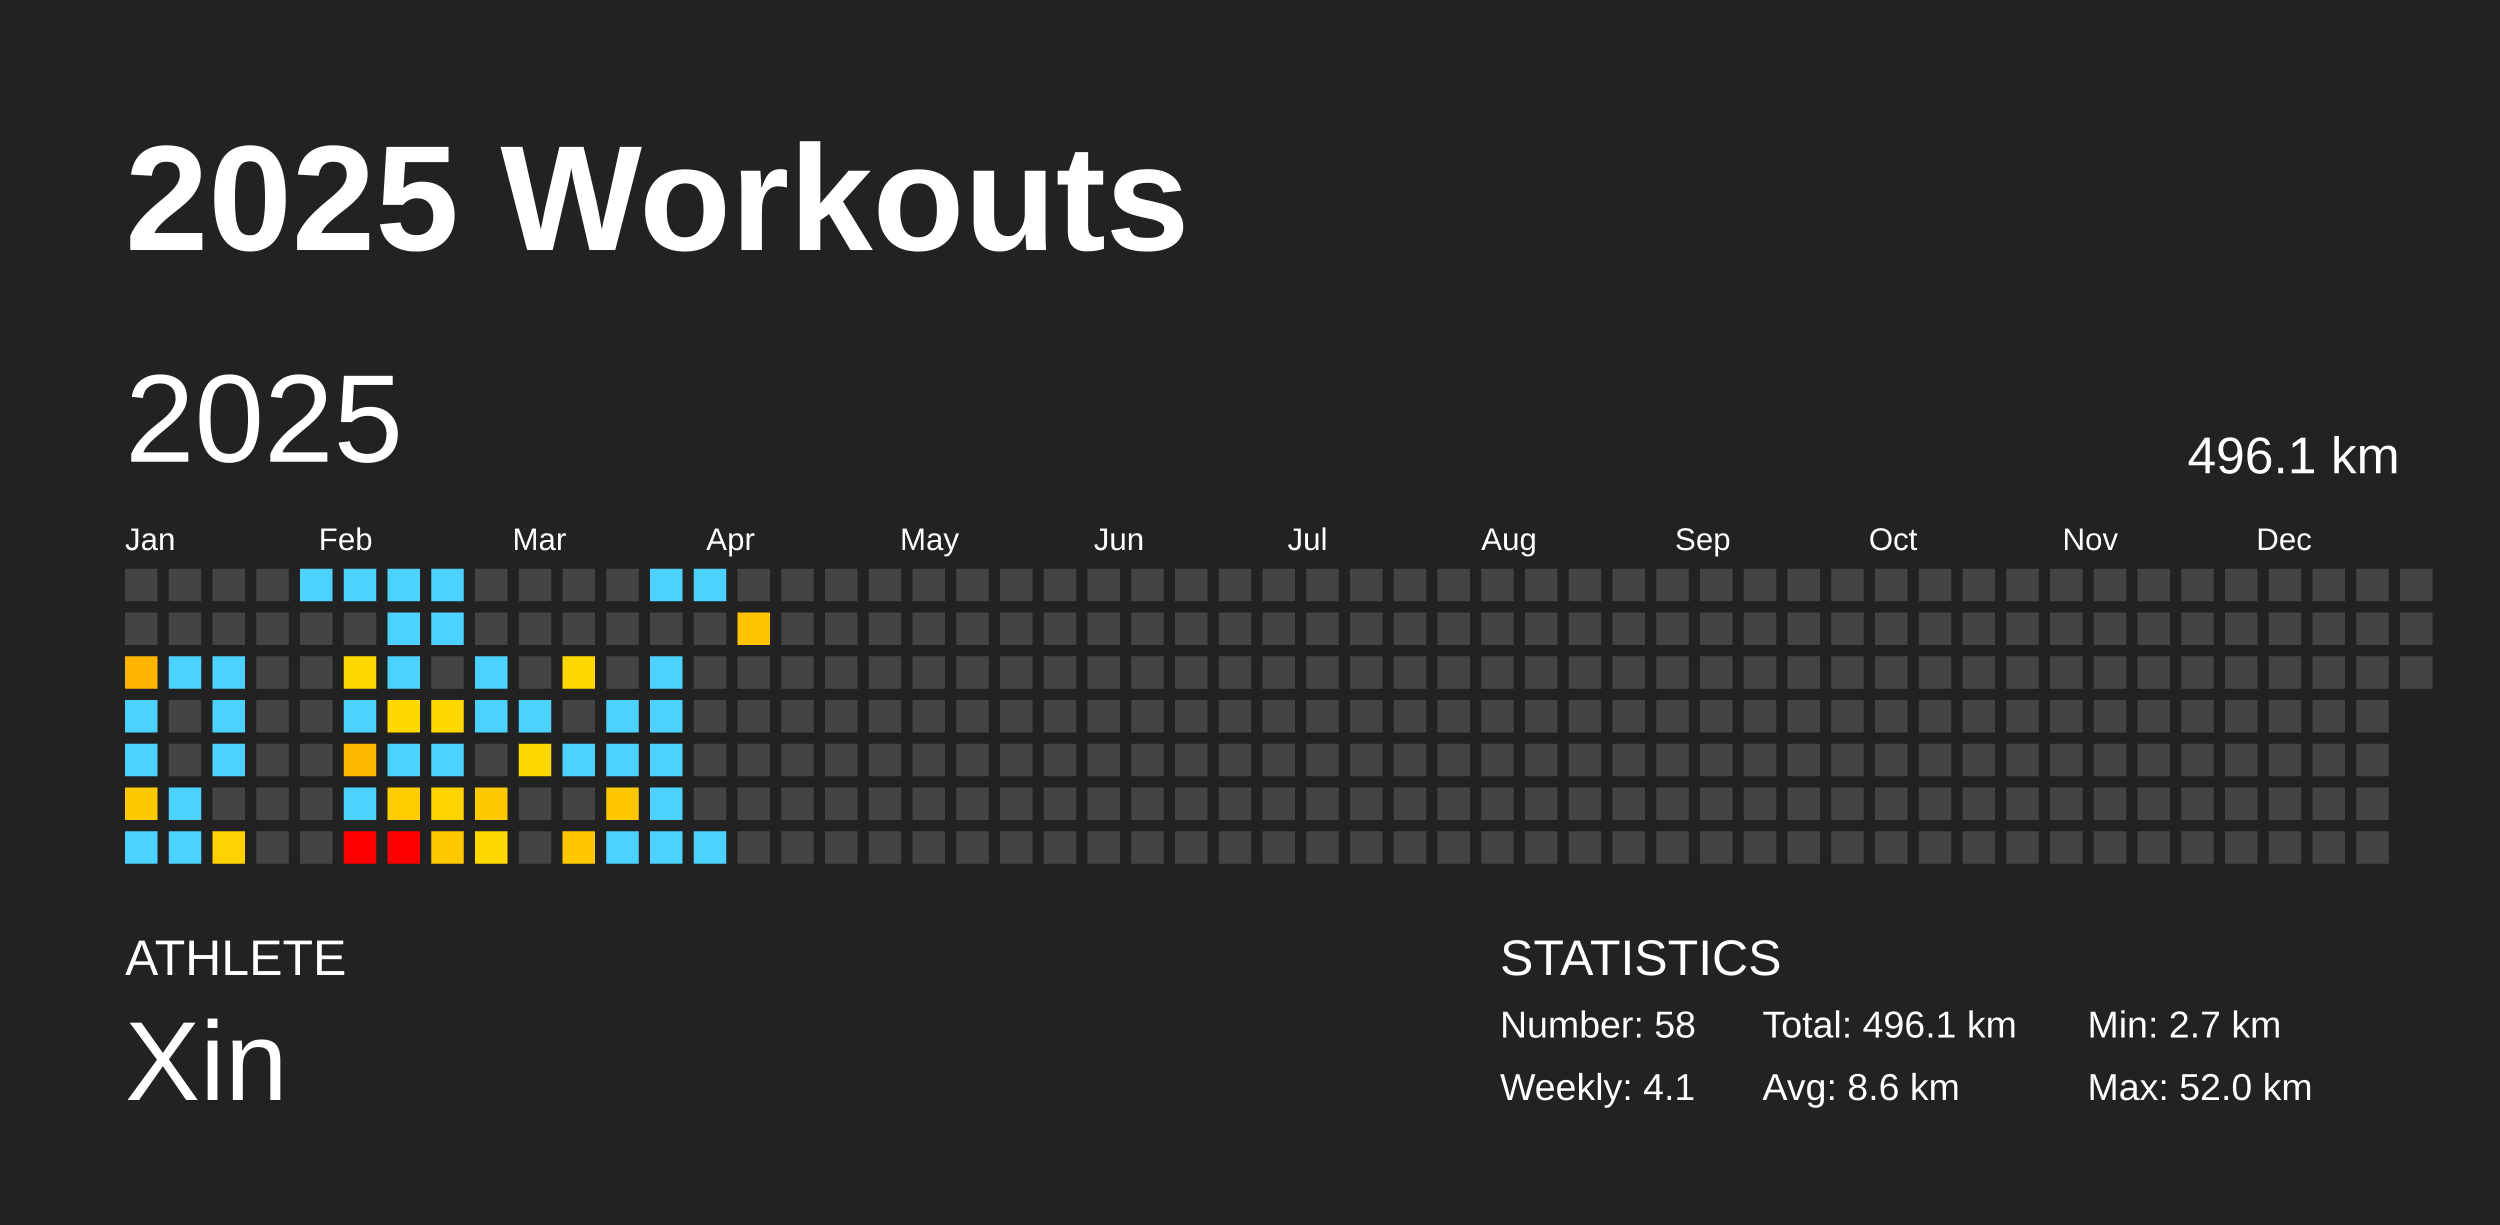
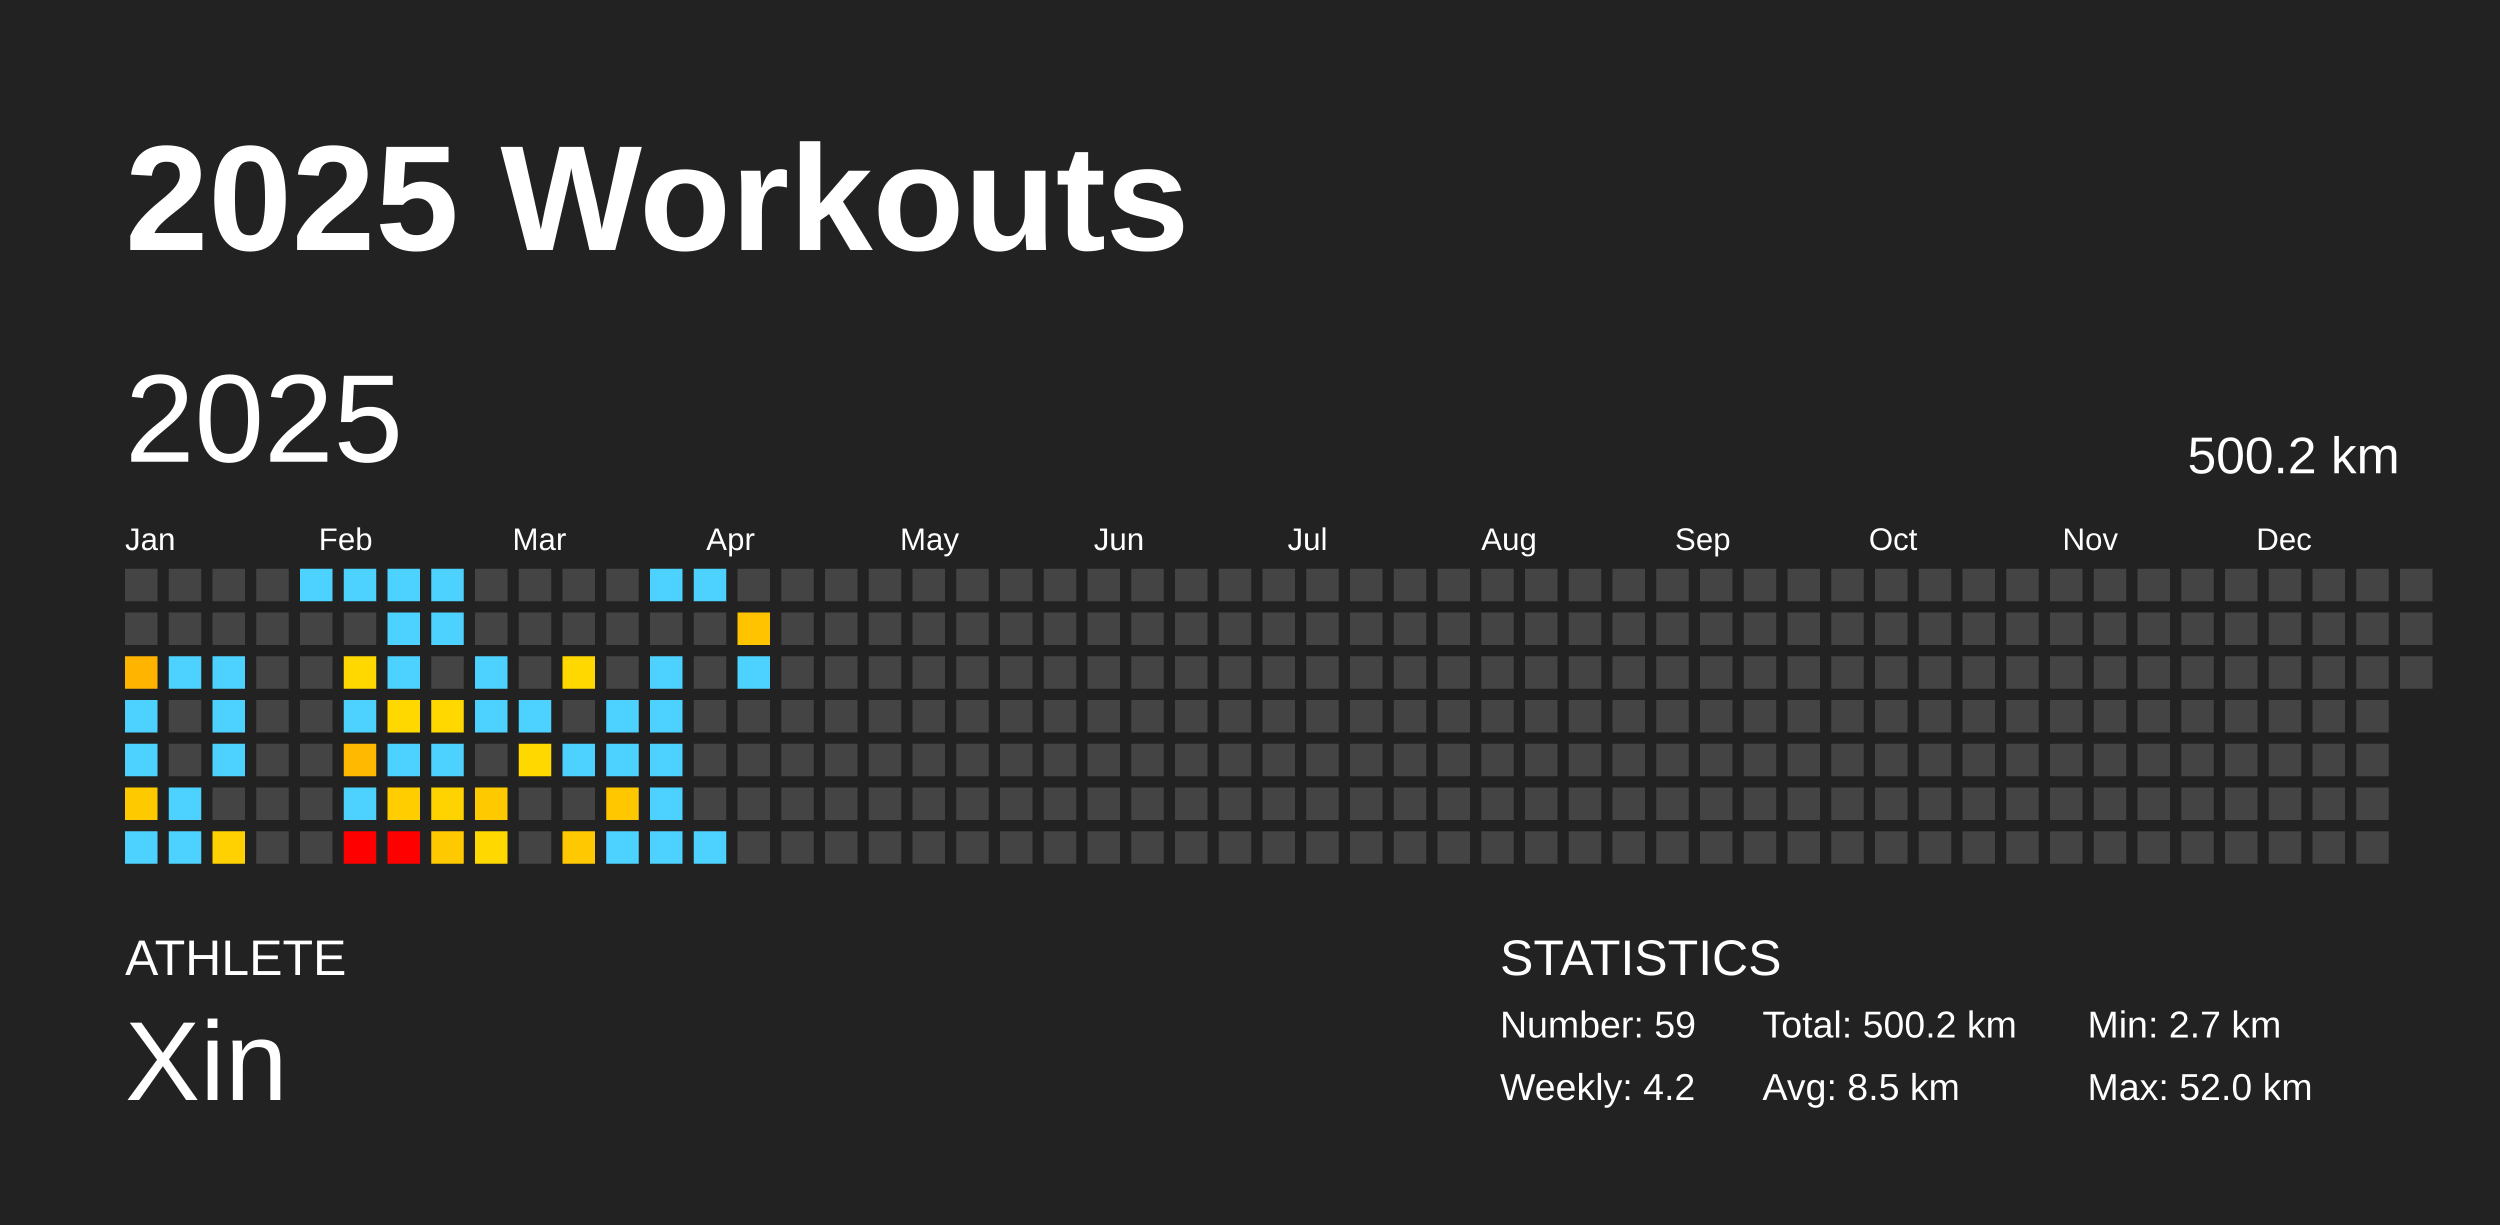
<svg xmlns="http://www.w3.org/2000/svg" baseProfile="full" height="98mm" version="1.1" viewBox="0,0,200,98" width="200mm">
  <defs />
  <rect fill="#222222" height="98" width="200" x="0" y="0" />
  <text fill="#FFFFFF" style="font-size:12px; font-family:Arial; font-weight:bold;" x="10" y="20">2025 Workouts</text>
  <text fill="#FFFFFF" style="font-size:4px; font-family:Arial" x="10" y="78">ATHLETE</text>
  <text fill="#FFFFFF" style="font-size:9px; font-family:Arial" x="10" y="88">Xin</text>
  <text fill="#FFFFFF" style="font-size:4px; font-family:Arial" x="120" y="78">STATISTICS</text>
-   <text fill="#FFFFFF" style="font-size:3px; font-family:Arial" x="120" y="83">Number: 58</text>
-   <text fill="#FFFFFF" style="font-size:3px; font-family:Arial" x="120" y="88">Weekly: 4.1</text>
-   <text fill="#FFFFFF" style="font-size:3px; font-family:Arial" x="141" y="83">Total: 496.1 km</text>
-   <text fill="#FFFFFF" style="font-size:3px; font-family:Arial" x="141" y="88">Avg: 8.6 km</text>
+   <text fill="#FFFFFF" style="font-size:3px; font-family:Arial" x="120" y="83">Number: 59</text>
+   <text fill="#FFFFFF" style="font-size:3px; font-family:Arial" x="120" y="88">Weekly: 4.2</text>
+   <text fill="#FFFFFF" style="font-size:3px; font-family:Arial" x="141" y="83">Total: 500.2 km</text>
+   <text fill="#FFFFFF" style="font-size:3px; font-family:Arial" x="141" y="88">Avg: 8.5 km</text>
  <text fill="#FFFFFF" style="font-size:3px; font-family:Arial" x="167" y="83">Min: 2.7 km</text>
  <text fill="#FFFFFF" style="font-size:3px; font-family:Arial" x="167" y="88">Max: 52.0 km</text>
  <text dominant-baseline="hanging" fill="#FFFFFF" style="font-size:10.0px; font-family:Arial;" x="10" y="30">2025</text>
-   <text dominant-baseline="hanging" fill="#FFFFFF" style="font-size:4.125px; font-family:Arial;" x="175" y="35">496.1 km</text>
+   <text dominant-baseline="hanging" fill="#FFFFFF" style="font-size:4.125px; font-family:Arial;" x="175" y="35">500.2 km</text>
  <text fill="#FFFFFF" style="font-size:2.5px; font-family:Arial" x="10.0" y="44">Jan</text>
  <text fill="#FFFFFF" style="font-size:2.5px; font-family:Arial" x="25.5" y="44">Feb</text>
  <text fill="#FFFFFF" style="font-size:2.5px; font-family:Arial" x="41.0" y="44">Mar</text>
  <text fill="#FFFFFF" style="font-size:2.5px; font-family:Arial" x="56.5" y="44">Apr</text>
  <text fill="#FFFFFF" style="font-size:2.5px; font-family:Arial" x="72.0" y="44">May</text>
  <text fill="#FFFFFF" style="font-size:2.5px; font-family:Arial" x="87.5" y="44">Jun</text>
  <text fill="#FFFFFF" style="font-size:2.5px; font-family:Arial" x="103.0" y="44">Jul</text>
  <text fill="#FFFFFF" style="font-size:2.5px; font-family:Arial" x="118.5" y="44">Aug</text>
  <text fill="#FFFFFF" style="font-size:2.5px; font-family:Arial" x="134.0" y="44">Sep</text>
  <text fill="#FFFFFF" style="font-size:2.5px; font-family:Arial" x="149.5" y="44">Oct</text>
  <text fill="#FFFFFF" style="font-size:2.5px; font-family:Arial" x="165.0" y="44">Nov</text>
  <text fill="#FFFFFF" style="font-size:2.5px; font-family:Arial" x="180.5" y="44">Dec</text>
  <rect fill="#444444" height="2.6" width="2.6" x="10.0" y="45.5" />
  <rect fill="#444444" height="2.6" width="2.6" x="10.0" y="49.0" />
  <rect fill="#ffb500" height="2.6" width="2.6" x="10.0" y="52.5" />
  <rect fill="#4dd2ff" height="2.6" width="2.6" x="10.0" y="56.0" />
  <rect fill="#4dd2ff" height="2.6" width="2.6" x="10.0" y="59.5" />
  <rect fill="#ffc900" height="2.6" width="2.6" x="10.0" y="63.0" />
  <rect fill="#4dd2ff" height="2.6" width="2.6" x="10.0" y="66.5" />
  <rect fill="#444444" height="2.6" width="2.6" x="13.5" y="45.5" />
  <rect fill="#444444" height="2.6" width="2.6" x="13.5" y="49.0" />
  <rect fill="#4dd2ff" height="2.6" width="2.6" x="13.5" y="52.5" />
  <rect fill="#444444" height="2.6" width="2.6" x="13.5" y="56.0" />
  <rect fill="#444444" height="2.6" width="2.6" x="13.5" y="59.5" />
  <rect fill="#4dd2ff" height="2.6" width="2.6" x="13.5" y="63.0" />
  <rect fill="#4dd2ff" height="2.6" width="2.6" x="13.5" y="66.5" />
  <rect fill="#444444" height="2.6" width="2.6" x="17.0" y="45.5" />
  <rect fill="#444444" height="2.6" width="2.6" x="17.0" y="49.0" />
  <rect fill="#4dd2ff" height="2.6" width="2.6" x="17.0" y="52.5" />
  <rect fill="#4dd2ff" height="2.6" width="2.6" x="17.0" y="56.0" />
  <rect fill="#4dd2ff" height="2.6" width="2.6" x="17.0" y="59.5" />
  <rect fill="#444444" height="2.6" width="2.6" x="17.0" y="63.0" />
  <rect fill="#ffd100" height="2.6" width="2.6" x="17.0" y="66.5" />
  <rect fill="#444444" height="2.6" width="2.6" x="20.5" y="45.5" />
  <rect fill="#444444" height="2.6" width="2.6" x="20.5" y="49.0" />
  <rect fill="#444444" height="2.6" width="2.6" x="20.5" y="52.5" />
  <rect fill="#444444" height="2.6" width="2.6" x="20.5" y="56.0" />
  <rect fill="#444444" height="2.6" width="2.6" x="20.5" y="59.5" />
  <rect fill="#444444" height="2.6" width="2.6" x="20.5" y="63.0" />
  <rect fill="#444444" height="2.6" width="2.6" x="20.5" y="66.5" />
  <rect fill="#4dd2ff" height="2.6" width="2.6" x="24.0" y="45.5" />
  <rect fill="#444444" height="2.6" width="2.6" x="24.0" y="49.0" />
  <rect fill="#444444" height="2.6" width="2.6" x="24.0" y="52.5" />
  <rect fill="#444444" height="2.6" width="2.6" x="24.0" y="56.0" />
  <rect fill="#444444" height="2.6" width="2.6" x="24.0" y="59.5" />
  <rect fill="#444444" height="2.6" width="2.6" x="24.0" y="63.0" />
  <rect fill="#444444" height="2.6" width="2.6" x="24.0" y="66.5" />
  <rect fill="#4dd2ff" height="2.6" width="2.6" x="27.5" y="45.5" />
  <rect fill="#444444" height="2.6" width="2.6" x="27.5" y="49.0" />
  <rect fill="#ffd800" height="2.6" width="2.6" x="27.5" y="52.5" />
  <rect fill="#4dd2ff" height="2.6" width="2.6" x="27.5" y="56.0" />
  <rect fill="#ffb900" height="2.6" width="2.6" x="27.5" y="59.5" />
  <rect fill="#4dd2ff" height="2.6" width="2.6" x="27.5" y="63.0" />
  <rect fill="red" height="2.6" width="2.6" x="27.5" y="66.5" />
  <rect fill="#4dd2ff" height="2.6" width="2.6" x="31.0" y="45.5" />
  <rect fill="#4dd2ff" height="2.6" width="2.6" x="31.0" y="49.0" />
  <rect fill="#4dd2ff" height="2.6" width="2.6" x="31.0" y="52.5" />
  <rect fill="#ffd800" height="2.6" width="2.6" x="31.0" y="56.0" />
  <rect fill="#4dd2ff" height="2.6" width="2.6" x="31.0" y="59.5" />
  <rect fill="#ffcd00" height="2.6" width="2.6" x="31.0" y="63.0" />
  <rect fill="red" height="2.6" width="2.6" x="31.0" y="66.5" />
  <rect fill="#4dd2ff" height="2.6" width="2.6" x="34.5" y="45.5" />
  <rect fill="#4dd2ff" height="2.6" width="2.6" x="34.5" y="49.0" />
  <rect fill="#444444" height="2.6" width="2.6" x="34.5" y="52.5" />
  <rect fill="#ffd800" height="2.6" width="2.6" x="34.5" y="56.0" />
  <rect fill="#4dd2ff" height="2.6" width="2.6" x="34.5" y="59.5" />
  <rect fill="#ffd300" height="2.6" width="2.6" x="34.5" y="63.0" />
  <rect fill="#ffc900" height="2.6" width="2.6" x="34.5" y="66.5" />
  <rect fill="#444444" height="2.6" width="2.6" x="38.0" y="45.5" />
  <rect fill="#444444" height="2.6" width="2.6" x="38.0" y="49.0" />
  <rect fill="#4dd2ff" height="2.6" width="2.6" x="38.0" y="52.5" />
  <rect fill="#4dd2ff" height="2.6" width="2.6" x="38.0" y="56.0" />
  <rect fill="#444444" height="2.6" width="2.6" x="38.0" y="59.5" />
  <rect fill="#ffc900" height="2.6" width="2.6" x="38.0" y="63.0" />
  <rect fill="#ffd800" height="2.6" width="2.6" x="38.0" y="66.5" />
  <rect fill="#444444" height="2.6" width="2.6" x="41.5" y="45.5" />
  <rect fill="#444444" height="2.6" width="2.6" x="41.5" y="49.0" />
  <rect fill="#444444" height="2.6" width="2.6" x="41.5" y="52.5" />
  <rect fill="#4dd2ff" height="2.6" width="2.6" x="41.5" y="56.0" />
  <rect fill="#ffd800" height="2.6" width="2.6" x="41.5" y="59.5" />
  <rect fill="#444444" height="2.6" width="2.6" x="41.5" y="63.0" />
  <rect fill="#444444" height="2.6" width="2.6" x="41.5" y="66.5" />
  <rect fill="#444444" height="2.6" width="2.6" x="45.0" y="45.5" />
  <rect fill="#444444" height="2.6" width="2.6" x="45.0" y="49.0" />
  <rect fill="#ffd800" height="2.6" width="2.6" x="45.0" y="52.5" />
  <rect fill="#444444" height="2.6" width="2.6" x="45.0" y="56.0" />
  <rect fill="#4dd2ff" height="2.6" width="2.6" x="45.0" y="59.5" />
  <rect fill="#444444" height="2.6" width="2.6" x="45.0" y="63.0" />
  <rect fill="#ffc800" height="2.6" width="2.6" x="45.0" y="66.5" />
  <rect fill="#444444" height="2.6" width="2.6" x="48.5" y="45.5" />
  <rect fill="#444444" height="2.6" width="2.6" x="48.5" y="49.0" />
  <rect fill="#444444" height="2.6" width="2.6" x="48.5" y="52.5" />
  <rect fill="#4dd2ff" height="2.6" width="2.6" x="48.5" y="56.0" />
  <rect fill="#4dd2ff" height="2.6" width="2.6" x="48.5" y="59.5" />
  <rect fill="#ffc700" height="2.6" width="2.6" x="48.5" y="63.0" />
  <rect fill="#4dd2ff" height="2.6" width="2.6" x="48.5" y="66.5" />
  <rect fill="#4dd2ff" height="2.6" width="2.6" x="52.0" y="45.5" />
  <rect fill="#444444" height="2.6" width="2.6" x="52.0" y="49.0" />
  <rect fill="#4dd2ff" height="2.6" width="2.6" x="52.0" y="52.5" />
  <rect fill="#4dd2ff" height="2.6" width="2.6" x="52.0" y="56.0" />
  <rect fill="#4dd2ff" height="2.6" width="2.6" x="52.0" y="59.5" />
  <rect fill="#4dd2ff" height="2.6" width="2.6" x="52.0" y="63.0" />
  <rect fill="#4dd2ff" height="2.6" width="2.6" x="52.0" y="66.5" />
  <rect fill="#4dd2ff" height="2.6" width="2.6" x="55.5" y="45.5" />
  <rect fill="#444444" height="2.6" width="2.6" x="55.5" y="49.0" />
  <rect fill="#444444" height="2.6" width="2.6" x="55.5" y="52.5" />
  <rect fill="#444444" height="2.6" width="2.6" x="55.5" y="56.0" />
  <rect fill="#444444" height="2.6" width="2.6" x="55.5" y="59.5" />
  <rect fill="#444444" height="2.6" width="2.6" x="55.5" y="63.0" />
  <rect fill="#4dd2ff" height="2.6" width="2.6" x="55.5" y="66.5" />
  <rect fill="#444444" height="2.6" width="2.6" x="59.0" y="45.5" />
  <rect fill="#ffc300" height="2.6" width="2.6" x="59.0" y="49.0" />
-   <rect fill="#444444" height="2.6" width="2.6" x="59.0" y="52.5" />
+   <rect fill="#4dd2ff" height="2.6" width="2.6" x="59.0" y="52.5" />
  <rect fill="#444444" height="2.6" width="2.6" x="59.0" y="56.0" />
  <rect fill="#444444" height="2.6" width="2.6" x="59.0" y="59.5" />
  <rect fill="#444444" height="2.6" width="2.6" x="59.0" y="63.0" />
  <rect fill="#444444" height="2.6" width="2.6" x="59.0" y="66.5" />
  <rect fill="#444444" height="2.6" width="2.6" x="62.5" y="45.5" />
  <rect fill="#444444" height="2.6" width="2.6" x="62.5" y="49.0" />
  <rect fill="#444444" height="2.6" width="2.6" x="62.5" y="52.5" />
  <rect fill="#444444" height="2.6" width="2.6" x="62.5" y="56.0" />
  <rect fill="#444444" height="2.6" width="2.6" x="62.5" y="59.5" />
  <rect fill="#444444" height="2.6" width="2.6" x="62.5" y="63.0" />
  <rect fill="#444444" height="2.6" width="2.6" x="62.5" y="66.5" />
  <rect fill="#444444" height="2.6" width="2.6" x="66.0" y="45.5" />
  <rect fill="#444444" height="2.6" width="2.6" x="66.0" y="49.0" />
  <rect fill="#444444" height="2.6" width="2.6" x="66.0" y="52.5" />
  <rect fill="#444444" height="2.6" width="2.6" x="66.0" y="56.0" />
  <rect fill="#444444" height="2.6" width="2.6" x="66.0" y="59.5" />
  <rect fill="#444444" height="2.6" width="2.6" x="66.0" y="63.0" />
  <rect fill="#444444" height="2.6" width="2.6" x="66.0" y="66.5" />
  <rect fill="#444444" height="2.6" width="2.6" x="69.5" y="45.5" />
  <rect fill="#444444" height="2.6" width="2.6" x="69.5" y="49.0" />
  <rect fill="#444444" height="2.6" width="2.6" x="69.5" y="52.5" />
  <rect fill="#444444" height="2.6" width="2.6" x="69.5" y="56.0" />
  <rect fill="#444444" height="2.6" width="2.6" x="69.5" y="59.5" />
  <rect fill="#444444" height="2.6" width="2.6" x="69.5" y="63.0" />
  <rect fill="#444444" height="2.6" width="2.6" x="69.5" y="66.5" />
  <rect fill="#444444" height="2.6" width="2.6" x="73.0" y="45.5" />
  <rect fill="#444444" height="2.6" width="2.6" x="73.0" y="49.0" />
  <rect fill="#444444" height="2.6" width="2.6" x="73.0" y="52.5" />
  <rect fill="#444444" height="2.6" width="2.6" x="73.0" y="56.0" />
  <rect fill="#444444" height="2.6" width="2.6" x="73.0" y="59.5" />
  <rect fill="#444444" height="2.6" width="2.6" x="73.0" y="63.0" />
  <rect fill="#444444" height="2.6" width="2.6" x="73.0" y="66.5" />
  <rect fill="#444444" height="2.6" width="2.6" x="76.5" y="45.5" />
  <rect fill="#444444" height="2.6" width="2.6" x="76.5" y="49.0" />
  <rect fill="#444444" height="2.6" width="2.6" x="76.5" y="52.5" />
  <rect fill="#444444" height="2.6" width="2.6" x="76.5" y="56.0" />
  <rect fill="#444444" height="2.6" width="2.6" x="76.5" y="59.5" />
  <rect fill="#444444" height="2.6" width="2.6" x="76.5" y="63.0" />
  <rect fill="#444444" height="2.6" width="2.6" x="76.5" y="66.5" />
  <rect fill="#444444" height="2.6" width="2.6" x="80.0" y="45.5" />
  <rect fill="#444444" height="2.6" width="2.6" x="80.0" y="49.0" />
  <rect fill="#444444" height="2.6" width="2.6" x="80.0" y="52.5" />
  <rect fill="#444444" height="2.6" width="2.6" x="80.0" y="56.0" />
  <rect fill="#444444" height="2.6" width="2.6" x="80.0" y="59.5" />
  <rect fill="#444444" height="2.6" width="2.6" x="80.0" y="63.0" />
  <rect fill="#444444" height="2.6" width="2.6" x="80.0" y="66.5" />
  <rect fill="#444444" height="2.6" width="2.6" x="83.5" y="45.5" />
  <rect fill="#444444" height="2.6" width="2.6" x="83.5" y="49.0" />
  <rect fill="#444444" height="2.6" width="2.6" x="83.5" y="52.5" />
  <rect fill="#444444" height="2.6" width="2.6" x="83.5" y="56.0" />
  <rect fill="#444444" height="2.6" width="2.6" x="83.5" y="59.5" />
  <rect fill="#444444" height="2.6" width="2.6" x="83.5" y="63.0" />
  <rect fill="#444444" height="2.6" width="2.6" x="83.5" y="66.5" />
  <rect fill="#444444" height="2.6" width="2.6" x="87.0" y="45.5" />
  <rect fill="#444444" height="2.6" width="2.6" x="87.0" y="49.0" />
  <rect fill="#444444" height="2.6" width="2.6" x="87.0" y="52.5" />
  <rect fill="#444444" height="2.6" width="2.6" x="87.0" y="56.0" />
  <rect fill="#444444" height="2.6" width="2.6" x="87.0" y="59.5" />
  <rect fill="#444444" height="2.6" width="2.6" x="87.0" y="63.0" />
  <rect fill="#444444" height="2.6" width="2.6" x="87.0" y="66.5" />
  <rect fill="#444444" height="2.6" width="2.6" x="90.5" y="45.5" />
  <rect fill="#444444" height="2.6" width="2.6" x="90.5" y="49.0" />
  <rect fill="#444444" height="2.6" width="2.6" x="90.5" y="52.5" />
  <rect fill="#444444" height="2.6" width="2.6" x="90.5" y="56.0" />
  <rect fill="#444444" height="2.6" width="2.6" x="90.5" y="59.5" />
  <rect fill="#444444" height="2.6" width="2.6" x="90.5" y="63.0" />
  <rect fill="#444444" height="2.6" width="2.6" x="90.5" y="66.5" />
  <rect fill="#444444" height="2.6" width="2.6" x="94.0" y="45.5" />
  <rect fill="#444444" height="2.6" width="2.6" x="94.0" y="49.0" />
  <rect fill="#444444" height="2.6" width="2.6" x="94.0" y="52.5" />
  <rect fill="#444444" height="2.6" width="2.6" x="94.0" y="56.0" />
  <rect fill="#444444" height="2.6" width="2.6" x="94.0" y="59.5" />
  <rect fill="#444444" height="2.6" width="2.6" x="94.0" y="63.0" />
  <rect fill="#444444" height="2.6" width="2.6" x="94.0" y="66.5" />
  <rect fill="#444444" height="2.6" width="2.6" x="97.5" y="45.5" />
  <rect fill="#444444" height="2.6" width="2.6" x="97.5" y="49.0" />
  <rect fill="#444444" height="2.6" width="2.6" x="97.5" y="52.5" />
  <rect fill="#444444" height="2.6" width="2.6" x="97.5" y="56.0" />
  <rect fill="#444444" height="2.6" width="2.6" x="97.5" y="59.5" />
  <rect fill="#444444" height="2.6" width="2.6" x="97.5" y="63.0" />
  <rect fill="#444444" height="2.6" width="2.6" x="97.5" y="66.5" />
  <rect fill="#444444" height="2.6" width="2.6" x="101.0" y="45.5" />
  <rect fill="#444444" height="2.6" width="2.6" x="101.0" y="49.0" />
  <rect fill="#444444" height="2.6" width="2.6" x="101.0" y="52.5" />
  <rect fill="#444444" height="2.6" width="2.6" x="101.0" y="56.0" />
  <rect fill="#444444" height="2.6" width="2.6" x="101.0" y="59.5" />
  <rect fill="#444444" height="2.6" width="2.6" x="101.0" y="63.0" />
  <rect fill="#444444" height="2.6" width="2.6" x="101.0" y="66.5" />
  <rect fill="#444444" height="2.6" width="2.6" x="104.5" y="45.5" />
  <rect fill="#444444" height="2.6" width="2.6" x="104.5" y="49.0" />
  <rect fill="#444444" height="2.6" width="2.6" x="104.5" y="52.5" />
  <rect fill="#444444" height="2.6" width="2.6" x="104.5" y="56.0" />
  <rect fill="#444444" height="2.6" width="2.6" x="104.5" y="59.5" />
  <rect fill="#444444" height="2.6" width="2.6" x="104.5" y="63.0" />
  <rect fill="#444444" height="2.6" width="2.6" x="104.5" y="66.5" />
  <rect fill="#444444" height="2.6" width="2.6" x="108.0" y="45.5" />
  <rect fill="#444444" height="2.6" width="2.6" x="108.0" y="49.0" />
  <rect fill="#444444" height="2.6" width="2.6" x="108.0" y="52.5" />
  <rect fill="#444444" height="2.6" width="2.6" x="108.0" y="56.0" />
  <rect fill="#444444" height="2.6" width="2.6" x="108.0" y="59.5" />
  <rect fill="#444444" height="2.6" width="2.6" x="108.0" y="63.0" />
  <rect fill="#444444" height="2.6" width="2.6" x="108.0" y="66.5" />
  <rect fill="#444444" height="2.6" width="2.6" x="111.5" y="45.5" />
  <rect fill="#444444" height="2.6" width="2.6" x="111.5" y="49.0" />
  <rect fill="#444444" height="2.6" width="2.6" x="111.5" y="52.5" />
  <rect fill="#444444" height="2.6" width="2.6" x="111.5" y="56.0" />
  <rect fill="#444444" height="2.6" width="2.6" x="111.5" y="59.5" />
  <rect fill="#444444" height="2.6" width="2.6" x="111.5" y="63.0" />
  <rect fill="#444444" height="2.6" width="2.6" x="111.5" y="66.5" />
  <rect fill="#444444" height="2.6" width="2.6" x="115.0" y="45.5" />
  <rect fill="#444444" height="2.6" width="2.6" x="115.0" y="49.0" />
  <rect fill="#444444" height="2.6" width="2.6" x="115.0" y="52.5" />
  <rect fill="#444444" height="2.6" width="2.6" x="115.0" y="56.0" />
  <rect fill="#444444" height="2.6" width="2.6" x="115.0" y="59.5" />
  <rect fill="#444444" height="2.6" width="2.6" x="115.0" y="63.0" />
  <rect fill="#444444" height="2.6" width="2.6" x="115.0" y="66.5" />
  <rect fill="#444444" height="2.6" width="2.6" x="118.5" y="45.5" />
  <rect fill="#444444" height="2.6" width="2.6" x="118.5" y="49.0" />
  <rect fill="#444444" height="2.6" width="2.6" x="118.5" y="52.5" />
  <rect fill="#444444" height="2.6" width="2.6" x="118.5" y="56.0" />
  <rect fill="#444444" height="2.6" width="2.6" x="118.5" y="59.5" />
  <rect fill="#444444" height="2.6" width="2.6" x="118.5" y="63.0" />
  <rect fill="#444444" height="2.6" width="2.6" x="118.5" y="66.5" />
  <rect fill="#444444" height="2.6" width="2.6" x="122.0" y="45.5" />
  <rect fill="#444444" height="2.6" width="2.6" x="122.0" y="49.0" />
  <rect fill="#444444" height="2.6" width="2.6" x="122.0" y="52.5" />
  <rect fill="#444444" height="2.6" width="2.6" x="122.0" y="56.0" />
  <rect fill="#444444" height="2.6" width="2.6" x="122.0" y="59.5" />
  <rect fill="#444444" height="2.6" width="2.6" x="122.0" y="63.0" />
  <rect fill="#444444" height="2.6" width="2.6" x="122.0" y="66.5" />
  <rect fill="#444444" height="2.6" width="2.6" x="125.5" y="45.5" />
  <rect fill="#444444" height="2.6" width="2.6" x="125.5" y="49.0" />
  <rect fill="#444444" height="2.6" width="2.6" x="125.5" y="52.5" />
  <rect fill="#444444" height="2.6" width="2.6" x="125.5" y="56.0" />
  <rect fill="#444444" height="2.6" width="2.6" x="125.5" y="59.5" />
  <rect fill="#444444" height="2.6" width="2.6" x="125.5" y="63.0" />
  <rect fill="#444444" height="2.6" width="2.6" x="125.5" y="66.5" />
  <rect fill="#444444" height="2.6" width="2.6" x="129.0" y="45.5" />
  <rect fill="#444444" height="2.6" width="2.6" x="129.0" y="49.0" />
  <rect fill="#444444" height="2.6" width="2.6" x="129.0" y="52.5" />
  <rect fill="#444444" height="2.6" width="2.6" x="129.0" y="56.0" />
  <rect fill="#444444" height="2.6" width="2.6" x="129.0" y="59.5" />
  <rect fill="#444444" height="2.6" width="2.6" x="129.0" y="63.0" />
  <rect fill="#444444" height="2.6" width="2.6" x="129.0" y="66.5" />
  <rect fill="#444444" height="2.6" width="2.6" x="132.5" y="45.5" />
  <rect fill="#444444" height="2.6" width="2.6" x="132.5" y="49.0" />
  <rect fill="#444444" height="2.6" width="2.6" x="132.5" y="52.5" />
  <rect fill="#444444" height="2.6" width="2.6" x="132.5" y="56.0" />
  <rect fill="#444444" height="2.6" width="2.6" x="132.5" y="59.5" />
  <rect fill="#444444" height="2.6" width="2.6" x="132.5" y="63.0" />
  <rect fill="#444444" height="2.6" width="2.6" x="132.5" y="66.5" />
  <rect fill="#444444" height="2.6" width="2.6" x="136.0" y="45.5" />
  <rect fill="#444444" height="2.6" width="2.6" x="136.0" y="49.0" />
  <rect fill="#444444" height="2.6" width="2.6" x="136.0" y="52.5" />
  <rect fill="#444444" height="2.6" width="2.6" x="136.0" y="56.0" />
  <rect fill="#444444" height="2.6" width="2.6" x="136.0" y="59.5" />
  <rect fill="#444444" height="2.6" width="2.6" x="136.0" y="63.0" />
  <rect fill="#444444" height="2.6" width="2.6" x="136.0" y="66.5" />
  <rect fill="#444444" height="2.6" width="2.6" x="139.5" y="45.5" />
  <rect fill="#444444" height="2.6" width="2.6" x="139.5" y="49.0" />
  <rect fill="#444444" height="2.6" width="2.6" x="139.5" y="52.5" />
  <rect fill="#444444" height="2.6" width="2.6" x="139.5" y="56.0" />
  <rect fill="#444444" height="2.6" width="2.6" x="139.5" y="59.5" />
  <rect fill="#444444" height="2.6" width="2.6" x="139.5" y="63.0" />
  <rect fill="#444444" height="2.6" width="2.6" x="139.5" y="66.5" />
  <rect fill="#444444" height="2.6" width="2.6" x="143.0" y="45.5" />
  <rect fill="#444444" height="2.6" width="2.6" x="143.0" y="49.0" />
  <rect fill="#444444" height="2.6" width="2.6" x="143.0" y="52.5" />
  <rect fill="#444444" height="2.6" width="2.6" x="143.0" y="56.0" />
  <rect fill="#444444" height="2.6" width="2.6" x="143.0" y="59.5" />
  <rect fill="#444444" height="2.6" width="2.6" x="143.0" y="63.0" />
  <rect fill="#444444" height="2.6" width="2.6" x="143.0" y="66.5" />
  <rect fill="#444444" height="2.6" width="2.6" x="146.5" y="45.5" />
  <rect fill="#444444" height="2.6" width="2.6" x="146.5" y="49.0" />
  <rect fill="#444444" height="2.6" width="2.6" x="146.5" y="52.5" />
  <rect fill="#444444" height="2.6" width="2.6" x="146.5" y="56.0" />
  <rect fill="#444444" height="2.6" width="2.6" x="146.5" y="59.5" />
  <rect fill="#444444" height="2.6" width="2.6" x="146.5" y="63.0" />
  <rect fill="#444444" height="2.6" width="2.6" x="146.5" y="66.5" />
  <rect fill="#444444" height="2.6" width="2.6" x="150.0" y="45.5" />
  <rect fill="#444444" height="2.6" width="2.6" x="150.0" y="49.0" />
  <rect fill="#444444" height="2.6" width="2.6" x="150.0" y="52.5" />
  <rect fill="#444444" height="2.6" width="2.6" x="150.0" y="56.0" />
  <rect fill="#444444" height="2.6" width="2.6" x="150.0" y="59.5" />
  <rect fill="#444444" height="2.6" width="2.6" x="150.0" y="63.0" />
  <rect fill="#444444" height="2.6" width="2.6" x="150.0" y="66.5" />
  <rect fill="#444444" height="2.6" width="2.6" x="153.5" y="45.5" />
  <rect fill="#444444" height="2.6" width="2.6" x="153.5" y="49.0" />
  <rect fill="#444444" height="2.6" width="2.6" x="153.5" y="52.5" />
  <rect fill="#444444" height="2.6" width="2.6" x="153.5" y="56.0" />
  <rect fill="#444444" height="2.6" width="2.6" x="153.5" y="59.5" />
  <rect fill="#444444" height="2.6" width="2.6" x="153.5" y="63.0" />
  <rect fill="#444444" height="2.6" width="2.6" x="153.5" y="66.5" />
  <rect fill="#444444" height="2.6" width="2.6" x="157.0" y="45.5" />
  <rect fill="#444444" height="2.6" width="2.6" x="157.0" y="49.0" />
  <rect fill="#444444" height="2.6" width="2.6" x="157.0" y="52.5" />
  <rect fill="#444444" height="2.6" width="2.6" x="157.0" y="56.0" />
  <rect fill="#444444" height="2.6" width="2.6" x="157.0" y="59.5" />
  <rect fill="#444444" height="2.6" width="2.6" x="157.0" y="63.0" />
  <rect fill="#444444" height="2.6" width="2.6" x="157.0" y="66.5" />
  <rect fill="#444444" height="2.6" width="2.6" x="160.5" y="45.5" />
  <rect fill="#444444" height="2.6" width="2.6" x="160.5" y="49.0" />
  <rect fill="#444444" height="2.6" width="2.6" x="160.5" y="52.5" />
  <rect fill="#444444" height="2.6" width="2.6" x="160.5" y="56.0" />
  <rect fill="#444444" height="2.6" width="2.6" x="160.5" y="59.5" />
  <rect fill="#444444" height="2.6" width="2.6" x="160.5" y="63.0" />
  <rect fill="#444444" height="2.6" width="2.6" x="160.5" y="66.5" />
  <rect fill="#444444" height="2.6" width="2.6" x="164.0" y="45.5" />
  <rect fill="#444444" height="2.6" width="2.6" x="164.0" y="49.0" />
  <rect fill="#444444" height="2.6" width="2.6" x="164.0" y="52.5" />
  <rect fill="#444444" height="2.6" width="2.6" x="164.0" y="56.0" />
  <rect fill="#444444" height="2.6" width="2.6" x="164.0" y="59.5" />
  <rect fill="#444444" height="2.6" width="2.6" x="164.0" y="63.0" />
  <rect fill="#444444" height="2.6" width="2.6" x="164.0" y="66.5" />
  <rect fill="#444444" height="2.6" width="2.6" x="167.5" y="45.5" />
  <rect fill="#444444" height="2.6" width="2.6" x="167.5" y="49.0" />
  <rect fill="#444444" height="2.6" width="2.6" x="167.5" y="52.5" />
  <rect fill="#444444" height="2.6" width="2.6" x="167.5" y="56.0" />
  <rect fill="#444444" height="2.6" width="2.6" x="167.5" y="59.5" />
  <rect fill="#444444" height="2.6" width="2.6" x="167.5" y="63.0" />
  <rect fill="#444444" height="2.6" width="2.6" x="167.5" y="66.5" />
  <rect fill="#444444" height="2.6" width="2.6" x="171.0" y="45.5" />
  <rect fill="#444444" height="2.6" width="2.6" x="171.0" y="49.0" />
  <rect fill="#444444" height="2.6" width="2.6" x="171.0" y="52.5" />
  <rect fill="#444444" height="2.6" width="2.6" x="171.0" y="56.0" />
  <rect fill="#444444" height="2.6" width="2.6" x="171.0" y="59.5" />
  <rect fill="#444444" height="2.6" width="2.6" x="171.0" y="63.0" />
  <rect fill="#444444" height="2.6" width="2.6" x="171.0" y="66.5" />
  <rect fill="#444444" height="2.6" width="2.6" x="174.5" y="45.5" />
  <rect fill="#444444" height="2.6" width="2.6" x="174.5" y="49.0" />
  <rect fill="#444444" height="2.6" width="2.6" x="174.5" y="52.5" />
  <rect fill="#444444" height="2.6" width="2.6" x="174.5" y="56.0" />
  <rect fill="#444444" height="2.6" width="2.6" x="174.5" y="59.5" />
  <rect fill="#444444" height="2.6" width="2.6" x="174.5" y="63.0" />
  <rect fill="#444444" height="2.6" width="2.6" x="174.5" y="66.5" />
  <rect fill="#444444" height="2.6" width="2.6" x="178.0" y="45.5" />
  <rect fill="#444444" height="2.6" width="2.6" x="178.0" y="49.0" />
  <rect fill="#444444" height="2.6" width="2.6" x="178.0" y="52.5" />
  <rect fill="#444444" height="2.6" width="2.6" x="178.0" y="56.0" />
  <rect fill="#444444" height="2.6" width="2.6" x="178.0" y="59.5" />
  <rect fill="#444444" height="2.6" width="2.6" x="178.0" y="63.0" />
  <rect fill="#444444" height="2.6" width="2.6" x="178.0" y="66.5" />
  <rect fill="#444444" height="2.6" width="2.6" x="181.5" y="45.5" />
  <rect fill="#444444" height="2.6" width="2.6" x="181.5" y="49.0" />
  <rect fill="#444444" height="2.6" width="2.6" x="181.5" y="52.5" />
  <rect fill="#444444" height="2.6" width="2.6" x="181.5" y="56.0" />
  <rect fill="#444444" height="2.6" width="2.6" x="181.5" y="59.5" />
  <rect fill="#444444" height="2.6" width="2.6" x="181.5" y="63.0" />
  <rect fill="#444444" height="2.6" width="2.6" x="181.5" y="66.5" />
  <rect fill="#444444" height="2.6" width="2.6" x="185.0" y="45.5" />
  <rect fill="#444444" height="2.6" width="2.6" x="185.0" y="49.0" />
  <rect fill="#444444" height="2.6" width="2.6" x="185.0" y="52.5" />
  <rect fill="#444444" height="2.6" width="2.6" x="185.0" y="56.0" />
  <rect fill="#444444" height="2.6" width="2.6" x="185.0" y="59.5" />
  <rect fill="#444444" height="2.6" width="2.6" x="185.0" y="63.0" />
  <rect fill="#444444" height="2.6" width="2.6" x="185.0" y="66.5" />
  <rect fill="#444444" height="2.6" width="2.6" x="188.5" y="45.5" />
  <rect fill="#444444" height="2.6" width="2.6" x="188.5" y="49.0" />
  <rect fill="#444444" height="2.6" width="2.6" x="188.5" y="52.5" />
  <rect fill="#444444" height="2.6" width="2.6" x="188.5" y="56.0" />
  <rect fill="#444444" height="2.6" width="2.6" x="188.5" y="59.5" />
  <rect fill="#444444" height="2.6" width="2.6" x="188.5" y="63.0" />
  <rect fill="#444444" height="2.6" width="2.6" x="188.5" y="66.5" />
  <rect fill="#444444" height="2.6" width="2.6" x="192.0" y="45.5" />
  <rect fill="#444444" height="2.6" width="2.6" x="192.0" y="49.0" />
  <rect fill="#444444" height="2.6" width="2.6" x="192.0" y="52.5" />
</svg>
